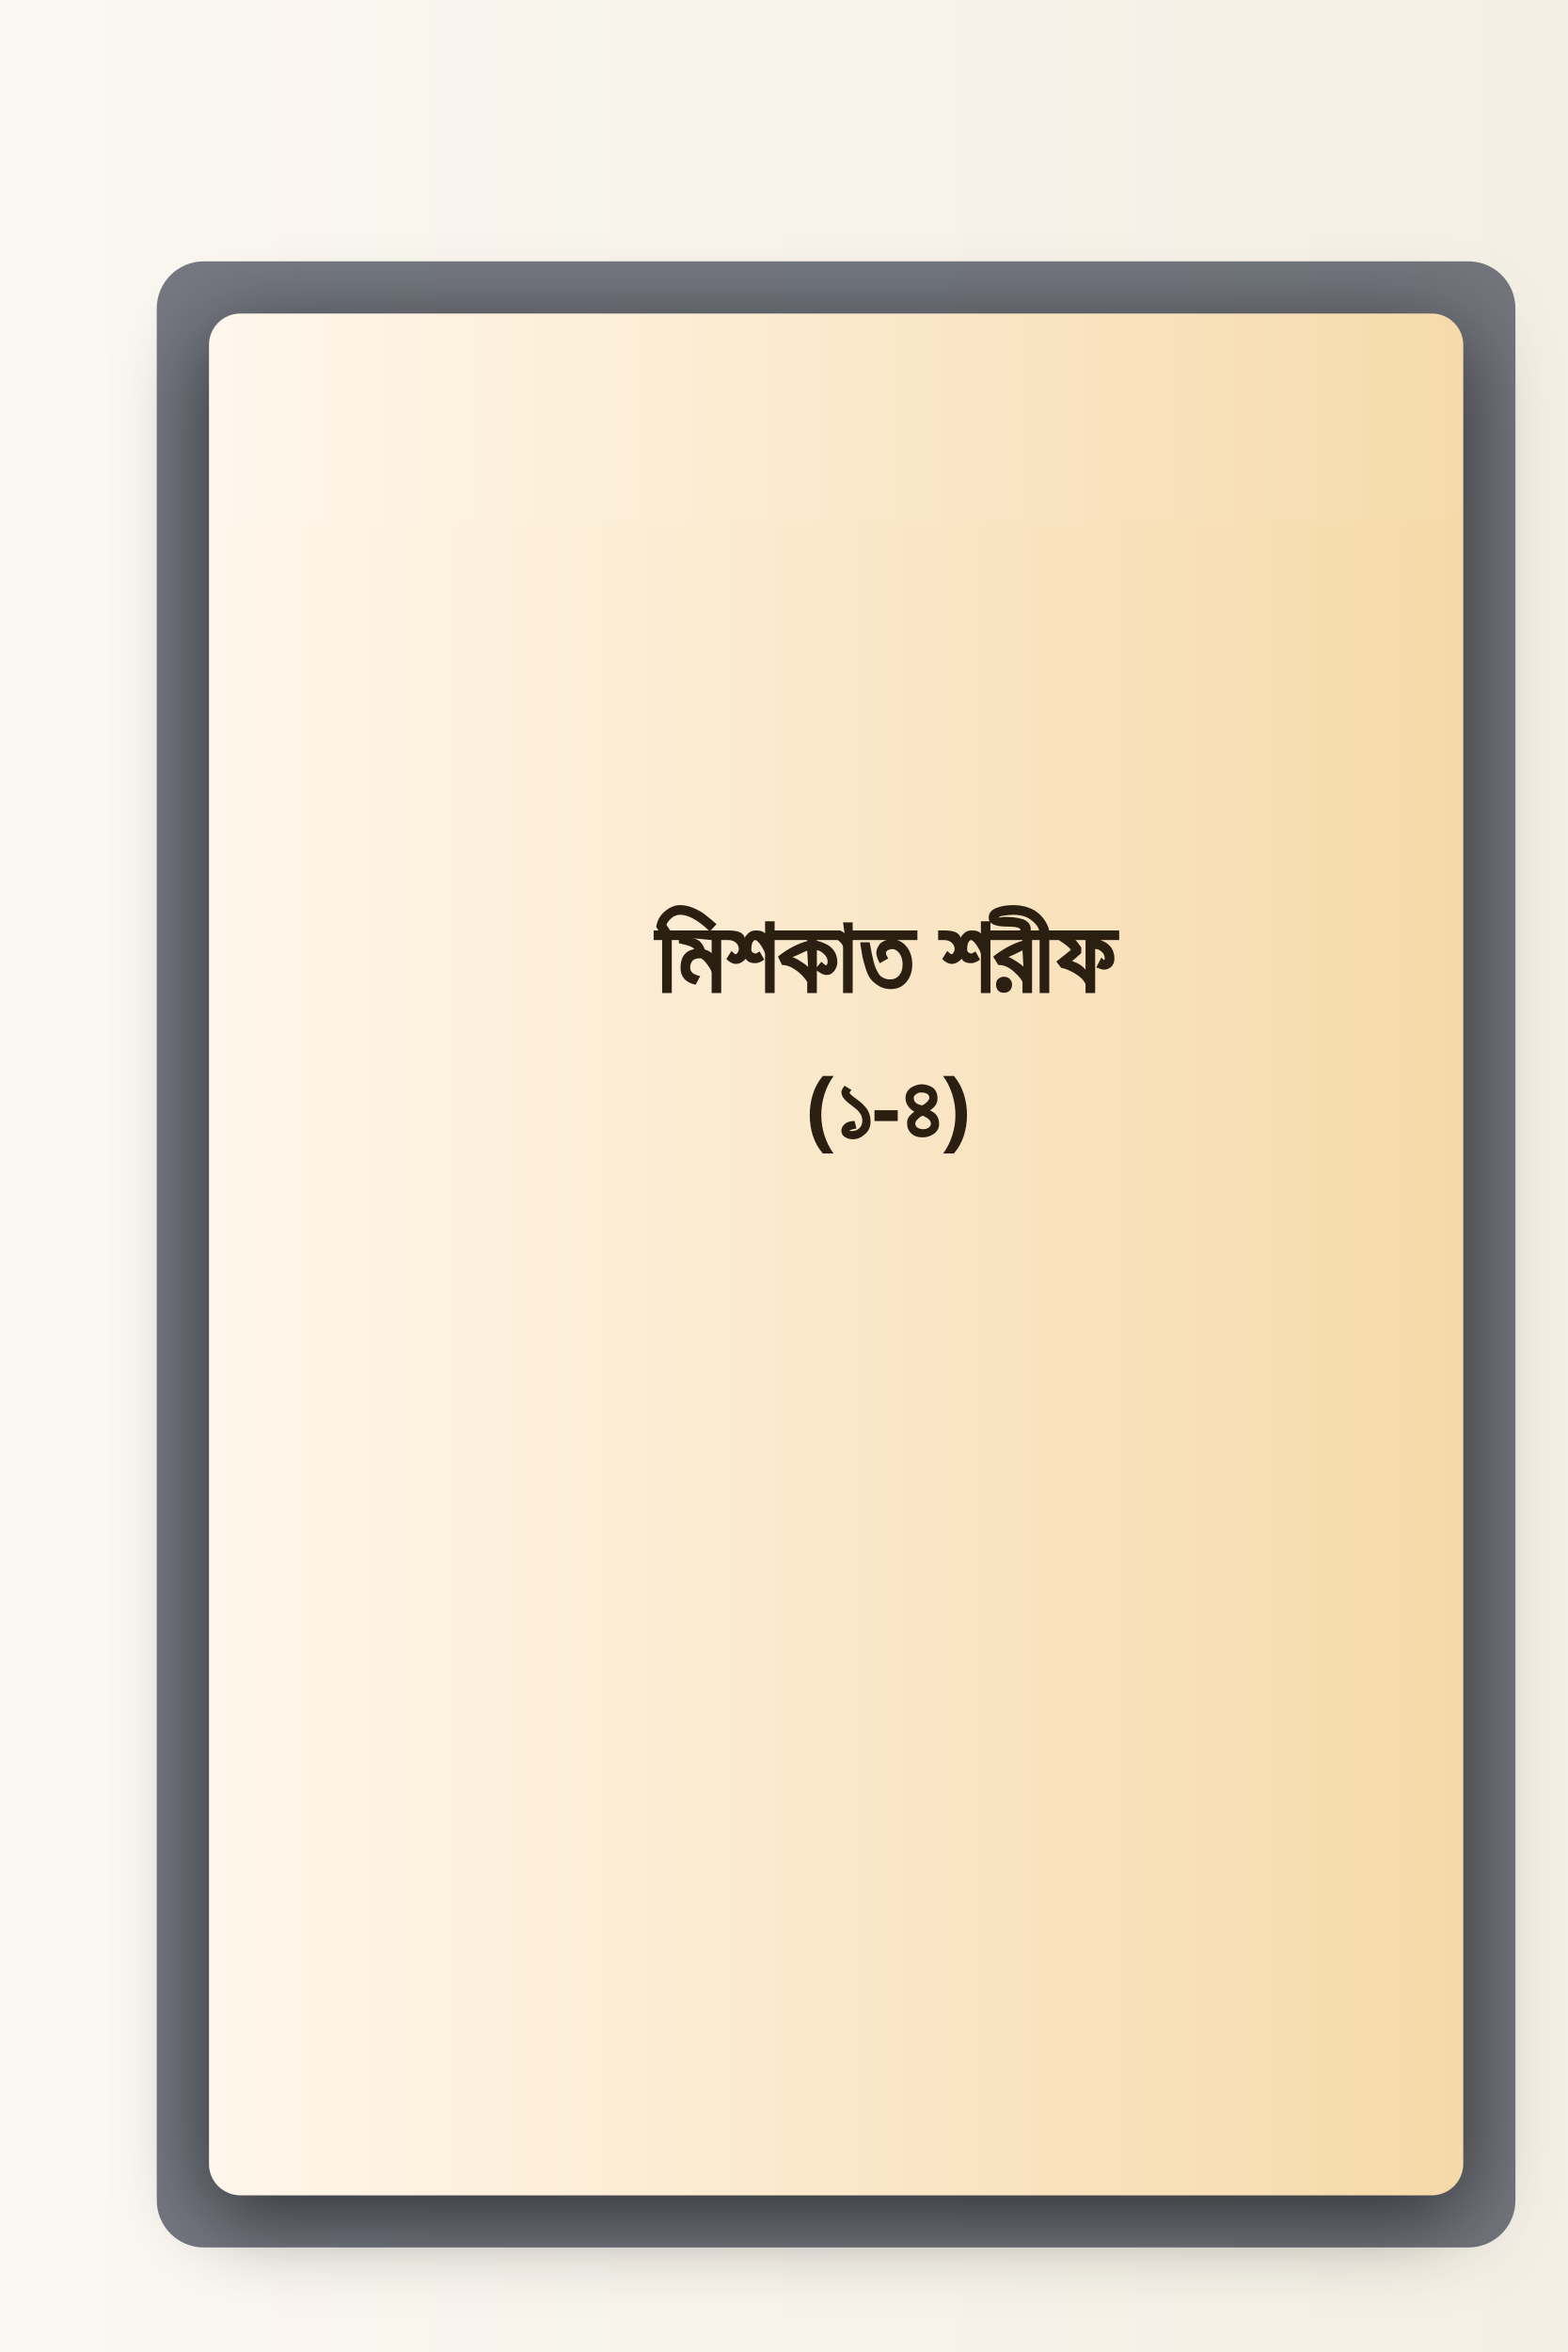
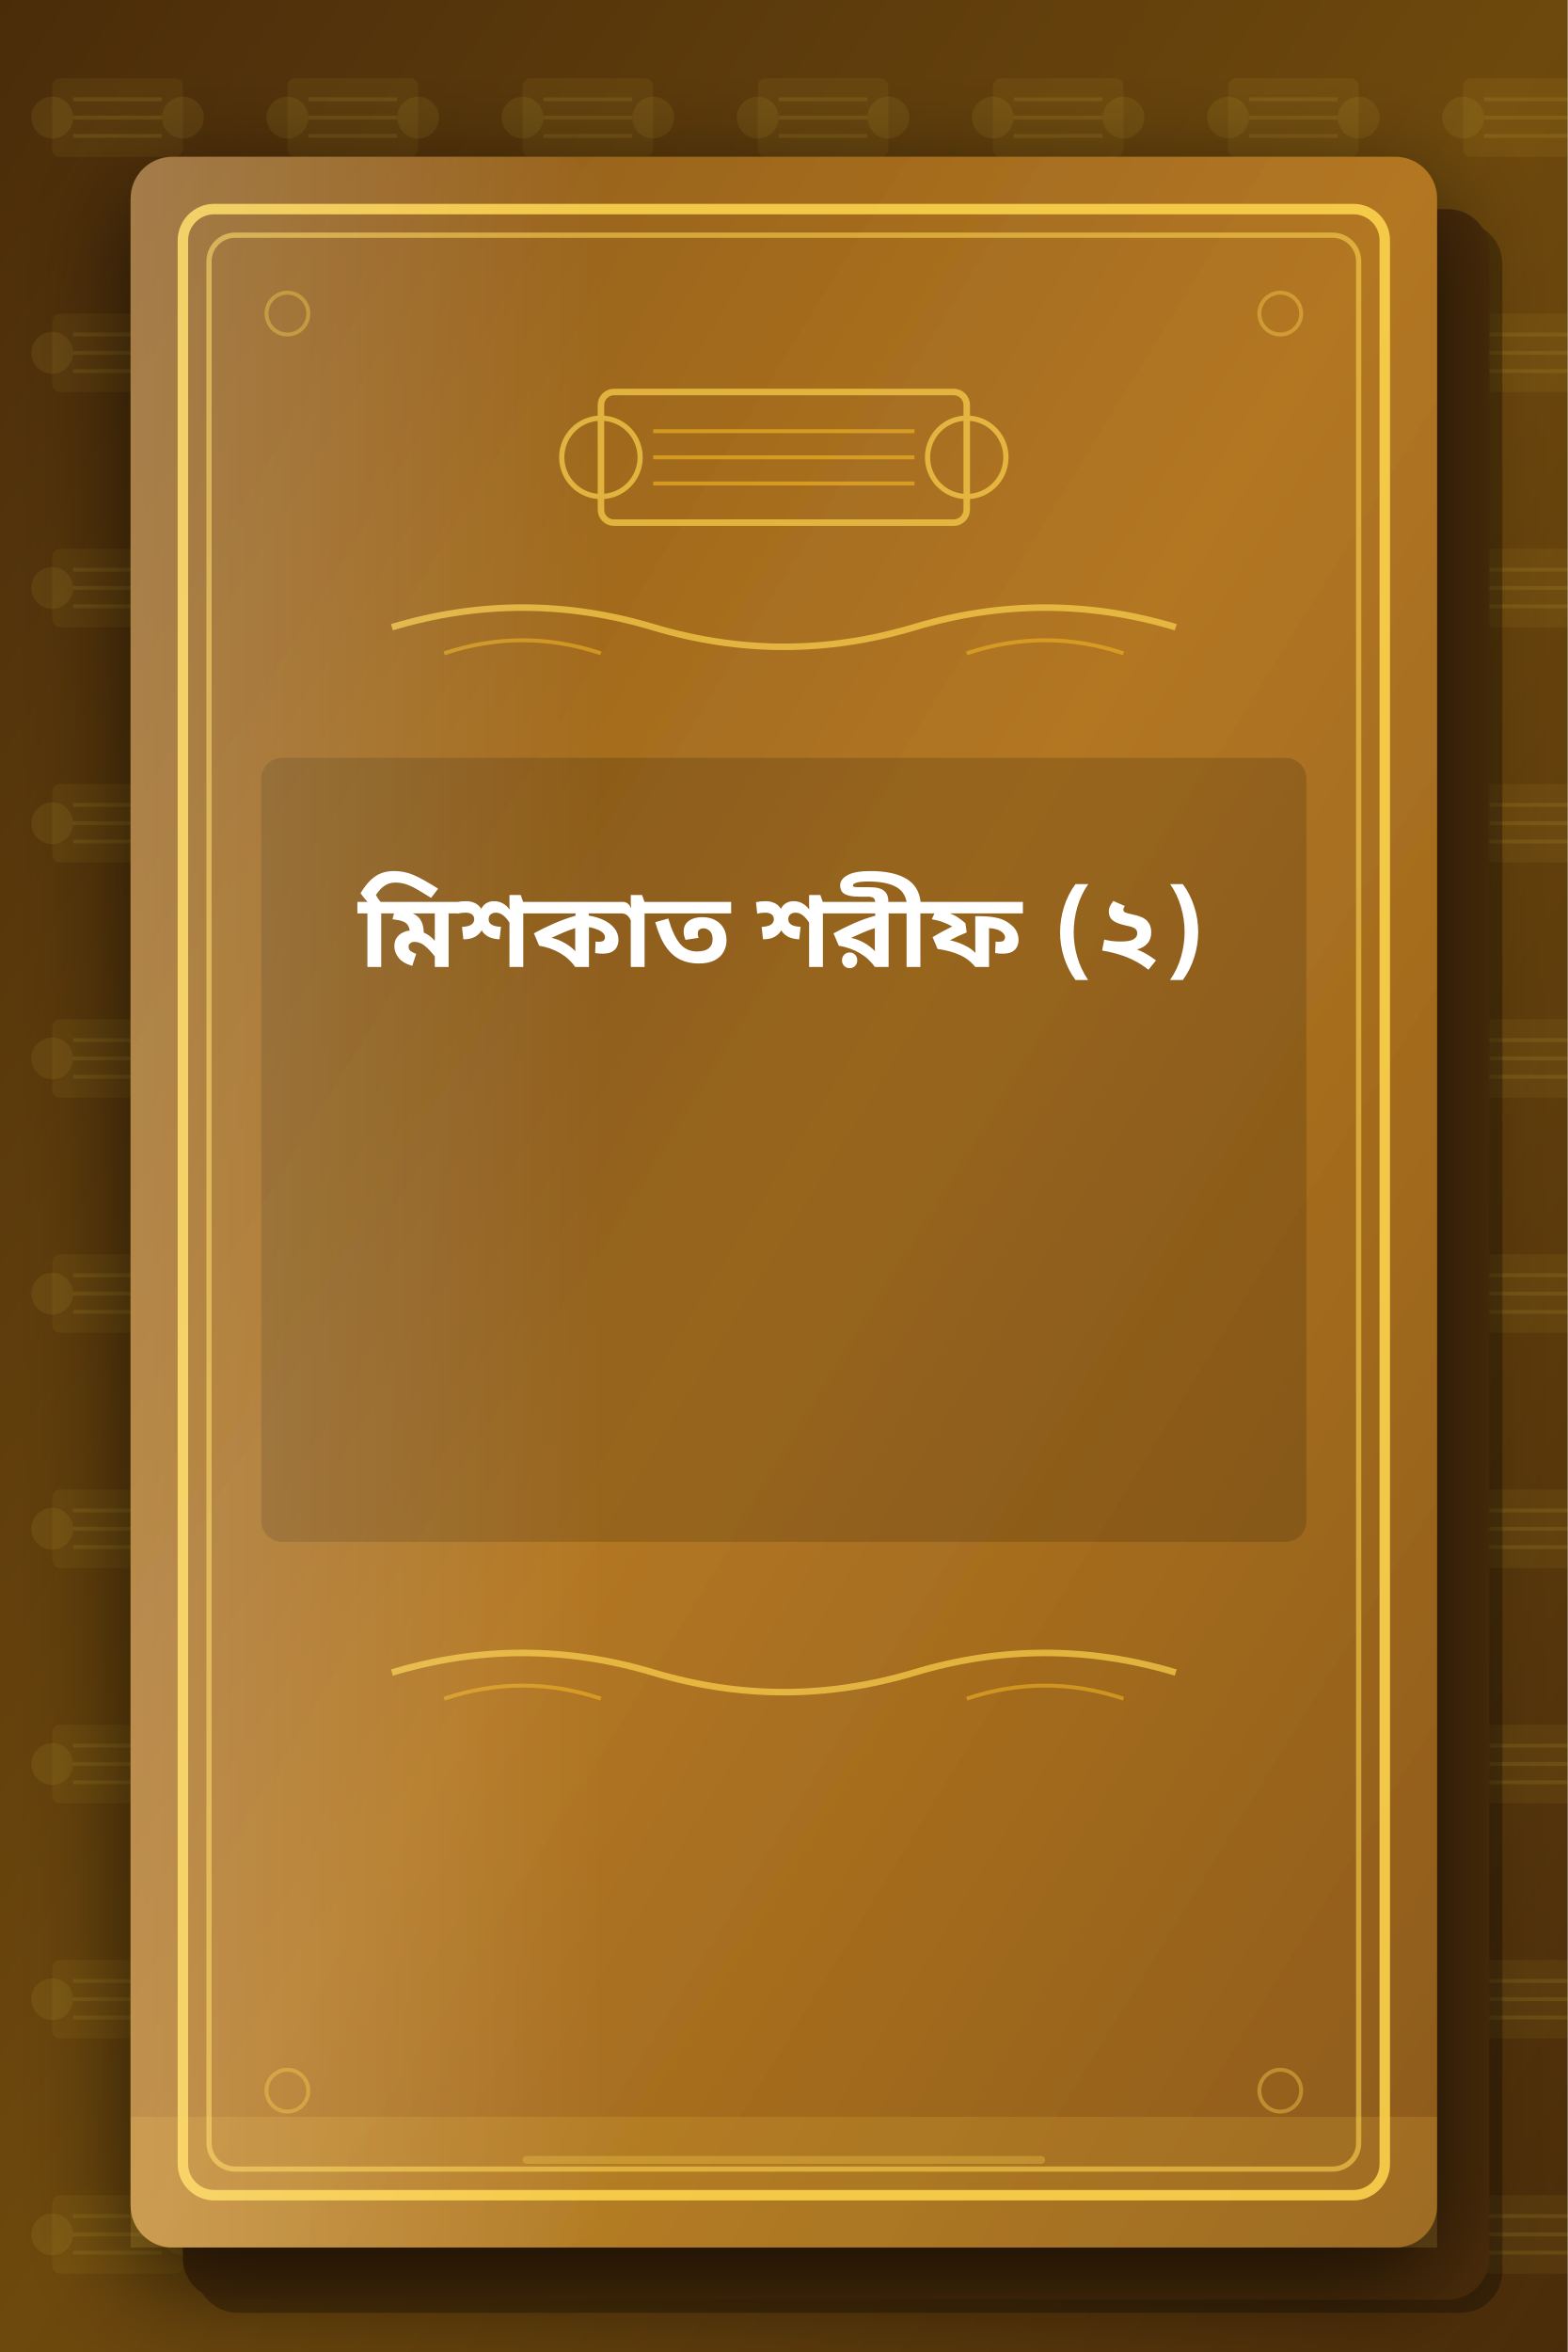
<svg xmlns="http://www.w3.org/2000/svg" width="600" height="900" viewBox="0 0 600 900">
  <defs>
-     <linearGradient id="g" x1="0" x2="1">
-       <stop offset="0%" stop-color="#fbf8f2" />
-       <stop offset="100%" stop-color="#f4efe4" />
+     <linearGradient id="bg5fzvb" x1="0" x2="1" y1="0" y2="1">
+       <stop offset="0%" stop-color="#4a2c0a" />
+       <stop offset="50%" stop-color="#6e490d" />
+       <stop offset="100%" stop-color="#4a2c0a" />
    </linearGradient>
-     <linearGradient id="coverGrad" x1="0" x2="1">
-       <stop offset="0%" stop-color="#fff7ec" />
-       <stop offset="100%" stop-color="#f6d9a8" />
+     <linearGradient id="cover5fzvb" x1="0" x2="1" y1="0" y2="1">
+       <stop offset="0%" stop-color="#8c5a1a" />
+       <stop offset="50%" stop-color="#b37722" />
+       <stop offset="100%" stop-color="#8c5a1a" />
    </linearGradient>
-     <filter id="ds" x="-20%" y="-20%" width="140%" height="140%">
-       <feDropShadow dx="0" dy="8" stdDeviation="16" flood-color="#000" flood-opacity="0.6" />
+     <filter id="shadow5fzvb" x="-20%" y="-20%" width="140%" height="140%">
+       <feDropShadow dx="0" dy="12" stdDeviation="20" flood-color="#000" flood-opacity="0.7" />
    </filter>
+     <pattern id="pattern5fzvb" x="0" y="0" width="90" height="90" patternUnits="userSpaceOnUse">
+       <rect x="20" y="30" width="50" height="30" rx="3" fill="#fde047" opacity="0.06" />
+       <circle cx="20" cy="45" r="8" fill="#fde047" opacity="0.08" />
+       <circle cx="70" cy="45" r="8" fill="#fde047" opacity="0.08" />
+       <line x1="28" y1="38" x2="62" y2="38" stroke="#fde047" stroke-width="1.5" opacity="0.1" />
+       <line x1="28" y1="45" x2="62" y2="45" stroke="#fde047" stroke-width="1.5" opacity="0.1" />
+       <line x1="28" y1="52" x2="62" y2="52" stroke="#fde047" stroke-width="1.5" opacity="0.1" />
+     </pattern>
+     <linearGradient id="shine5fzvb" x1="0" x2="1" y1="0" y2="0">
+       <stop offset="0%" stop-color="#fff" stop-opacity="0.2" />
+       <stop offset="100%" stop-color="#fff" stop-opacity="0" />
+     </linearGradient>
  </defs>
-   <rect width="100%" height="100%" fill="url(#g)" />
-   <g transform="translate(40,80)">
-     <rect x="20" y="20" width="520" height="760" rx="18" fill="#071026" opacity="0.55" />
-     <rect x="40" y="40" width="480" height="720" rx="12" fill="url(#coverGrad)" filter="url(#ds)" />
-     <rect x="40" y="40" width="480" height="80" rx="12" fill="rgba(255,255,255,0.04)" />
-     <text x="300" y="300" text-anchor="middle" fill="#2b1f12" font-family="Noto Sans, Arial, sans-serif" style="font-weight:700;">
-       <tspan x="300" dy="0" font-size="40" font-weight="700">মিশকাত শরীফ</tspan>
-       <tspan x="300" dy="56" font-size="34" font-weight="700">(১-৪)</tspan>
+   <rect width="100%" height="100%" fill="url(#bg5fzvb)" />
+   <rect width="100%" height="100%" fill="url(#pattern5fzvb)" />
+   <g transform="translate(50,60)">
+     <rect x="25" y="25" width="500" height="800" rx="16" fill="#000" opacity="0.3" />
+     <rect x="20" y="20" width="500" height="800" rx="16" fill="#4a2c0a" />
+     <rect x="0" y="0" width="500" height="800" rx="16" fill="url(#cover5fzvb)" filter="url(#shadow5fzvb)" />
+     <rect x="20" y="20" width="460" height="760" rx="12" fill="none" stroke="#fcd34d" stroke-width="4" opacity="0.9" />
+     <rect x="30" y="30" width="440" height="740" rx="10" fill="none" stroke="#fcd34d" stroke-width="2" opacity="0.6" />
+     <g opacity="0.7">
+       <rect x="180" y="90" width="140" height="50" rx="5" fill="none" stroke="#fcd34d" stroke-width="2.5" />
+       <circle cx="180" cy="115" r="15" fill="none" stroke="#fcd34d" stroke-width="2" />
+       <circle cx="320" cy="115" r="15" fill="none" stroke="#fcd34d" stroke-width="2" />
+       <line x1="200" y1="105" x2="300" y2="105" stroke="#fbbf24" stroke-width="1.5" opacity="0.8" />
+       <line x1="200" y1="115" x2="300" y2="115" stroke="#fbbf24" stroke-width="1.5" opacity="0.8" />
+       <line x1="200" y1="125" x2="300" y2="125" stroke="#fbbf24" stroke-width="1.5" opacity="0.8" />
+     </g>
+     <path d="M100 180 Q150 165 200 180 T300 180 T400 180" fill="none" stroke="#fcd34d" stroke-width="2.5" opacity="0.7" />
+     <path d="M120 190 Q150 180 180 190" fill="none" stroke="#fbbf24" stroke-width="1.5" opacity="0.5" />
+     <path d="M320 190 Q350 180 380 190" fill="none" stroke="#fbbf24" stroke-width="1.5" opacity="0.5" />
+     <rect x="50" y="230" width="400" height="300" rx="8" fill="#000" opacity="0.15" />
+     <text x="250" y="310" text-anchor="middle" fill="#ffffff" font-family="'Noto Sans Bengali', 'Noto Sans', Arial, sans-serif" font-weight="700">
+       <tspan x="250" dy="0" font-size="40">মিশকাত শরীফ (২)</tspan>
    </text>
+     <path d="M100 580 Q150 565 200 580 T300 580 T400 580" fill="none" stroke="#fcd34d" stroke-width="2.5" opacity="0.7" />
+     <path d="M120 590 Q150 580 180 590" fill="none" stroke="#fbbf24" stroke-width="1.5" opacity="0.5" />
+     <path d="M320 590 Q350 580 380 590" fill="none" stroke="#fbbf24" stroke-width="1.5" opacity="0.5" />
+     <rect x="0" y="750" width="500" height="50" fill="#fcd34d" opacity="0.15" rx="0 0 16 16" />
+     <rect x="150" y="765" width="200" height="3" fill="#fcd34d" opacity="0.3" rx="1.5" />
+     <rect x="0" y="0" width="180" height="800" rx="16" fill="url(#shine5fzvb)" />
+     <circle cx="60" cy="60" r="8" fill="none" stroke="#fcd34d" stroke-width="1.5" opacity="0.4" />
+     <circle cx="440" cy="60" r="8" fill="none" stroke="#fcd34d" stroke-width="1.5" opacity="0.4" />
+     <circle cx="60" cy="740" r="8" fill="none" stroke="#fcd34d" stroke-width="1.5" opacity="0.4" />
+     <circle cx="440" cy="740" r="8" fill="none" stroke="#fcd34d" stroke-width="1.5" opacity="0.4" />
  </g>
</svg>
